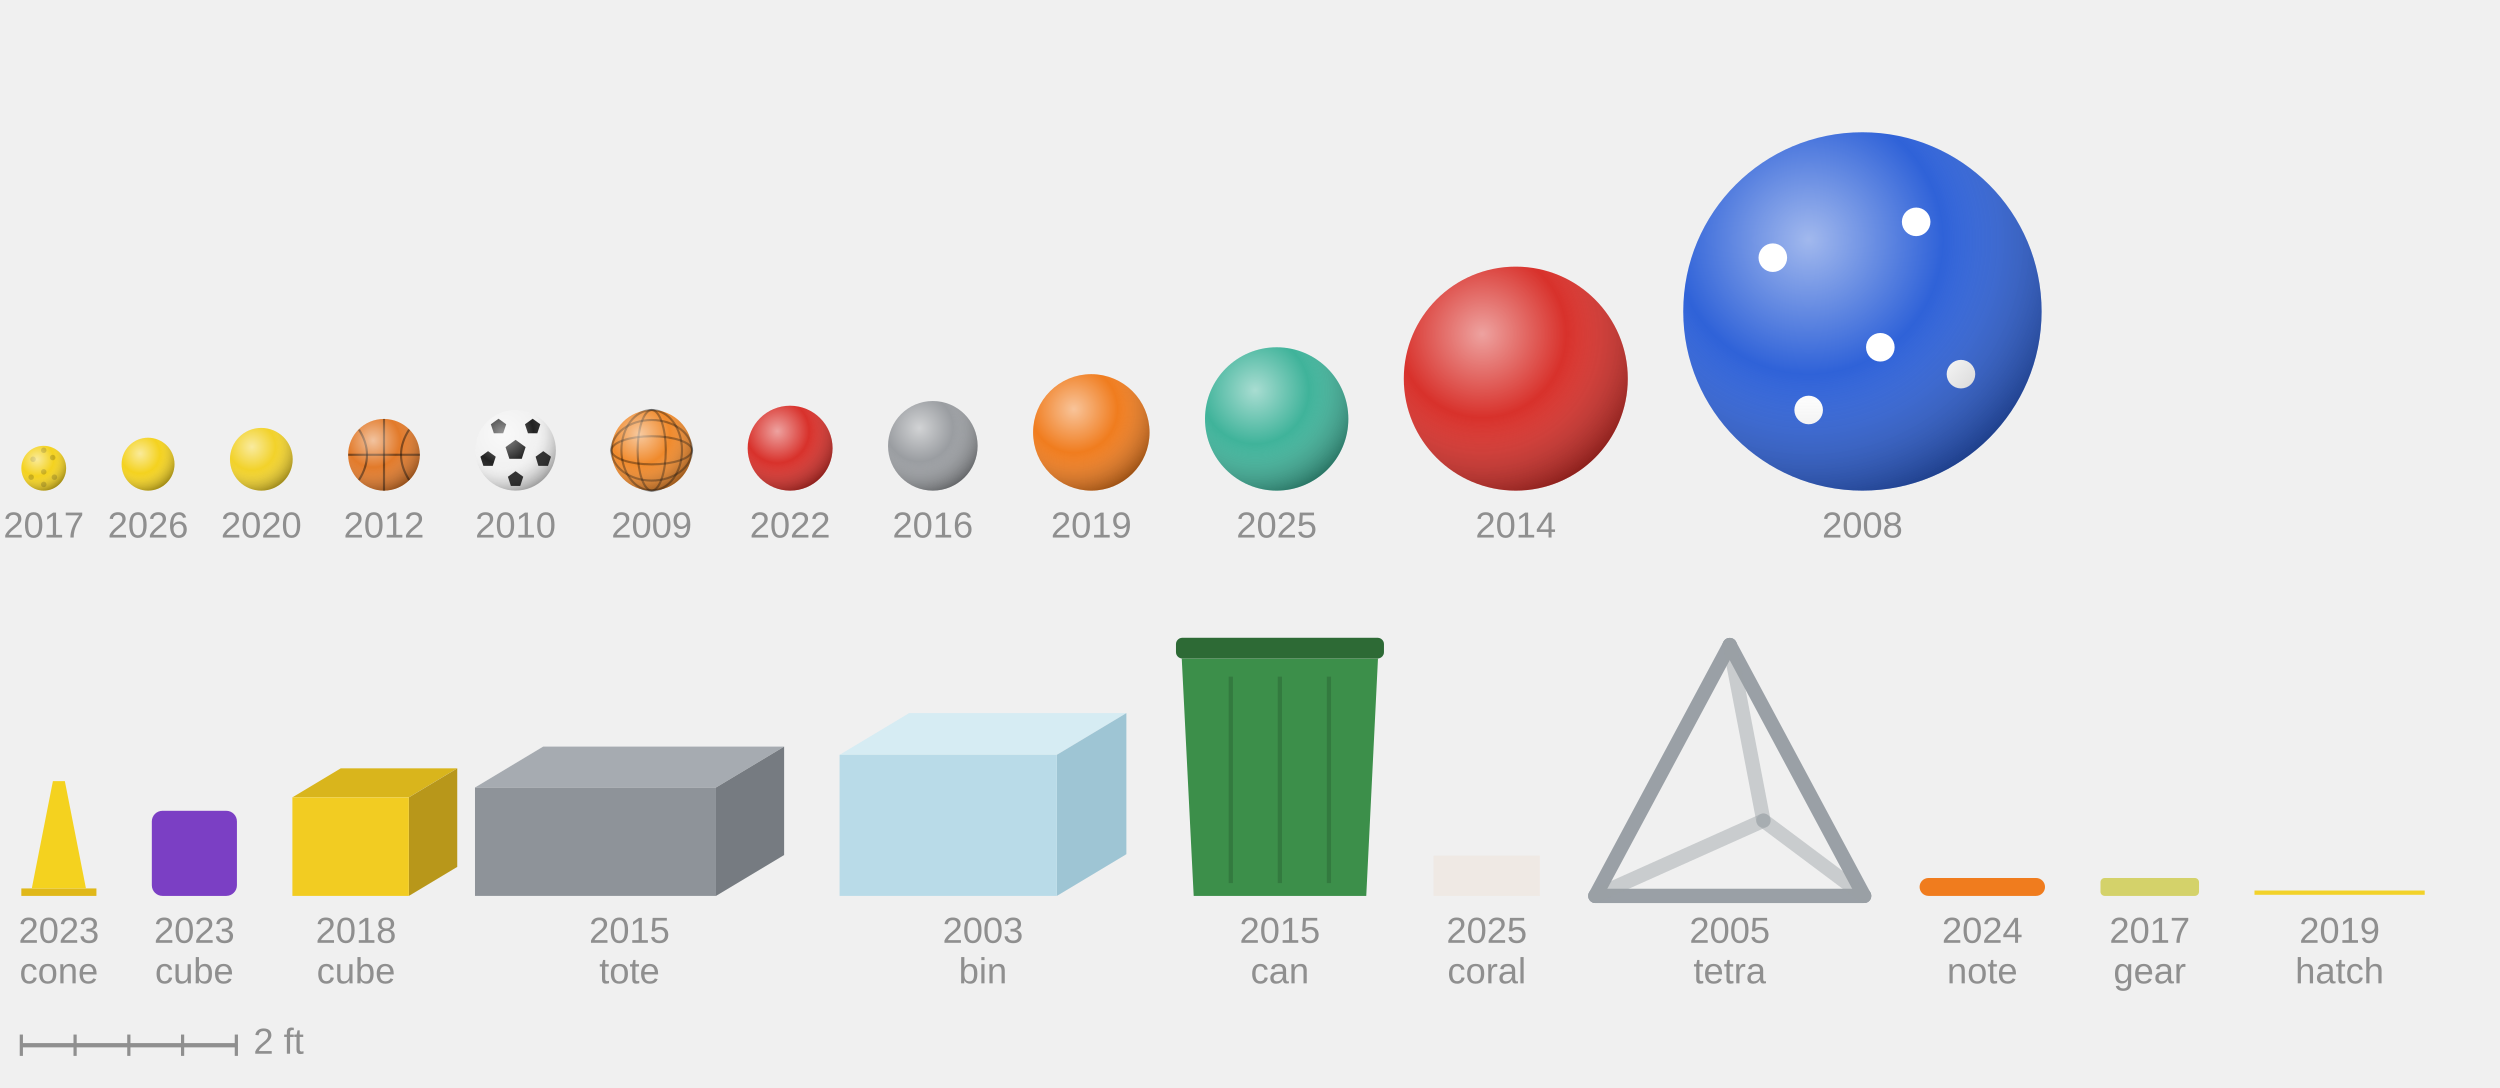
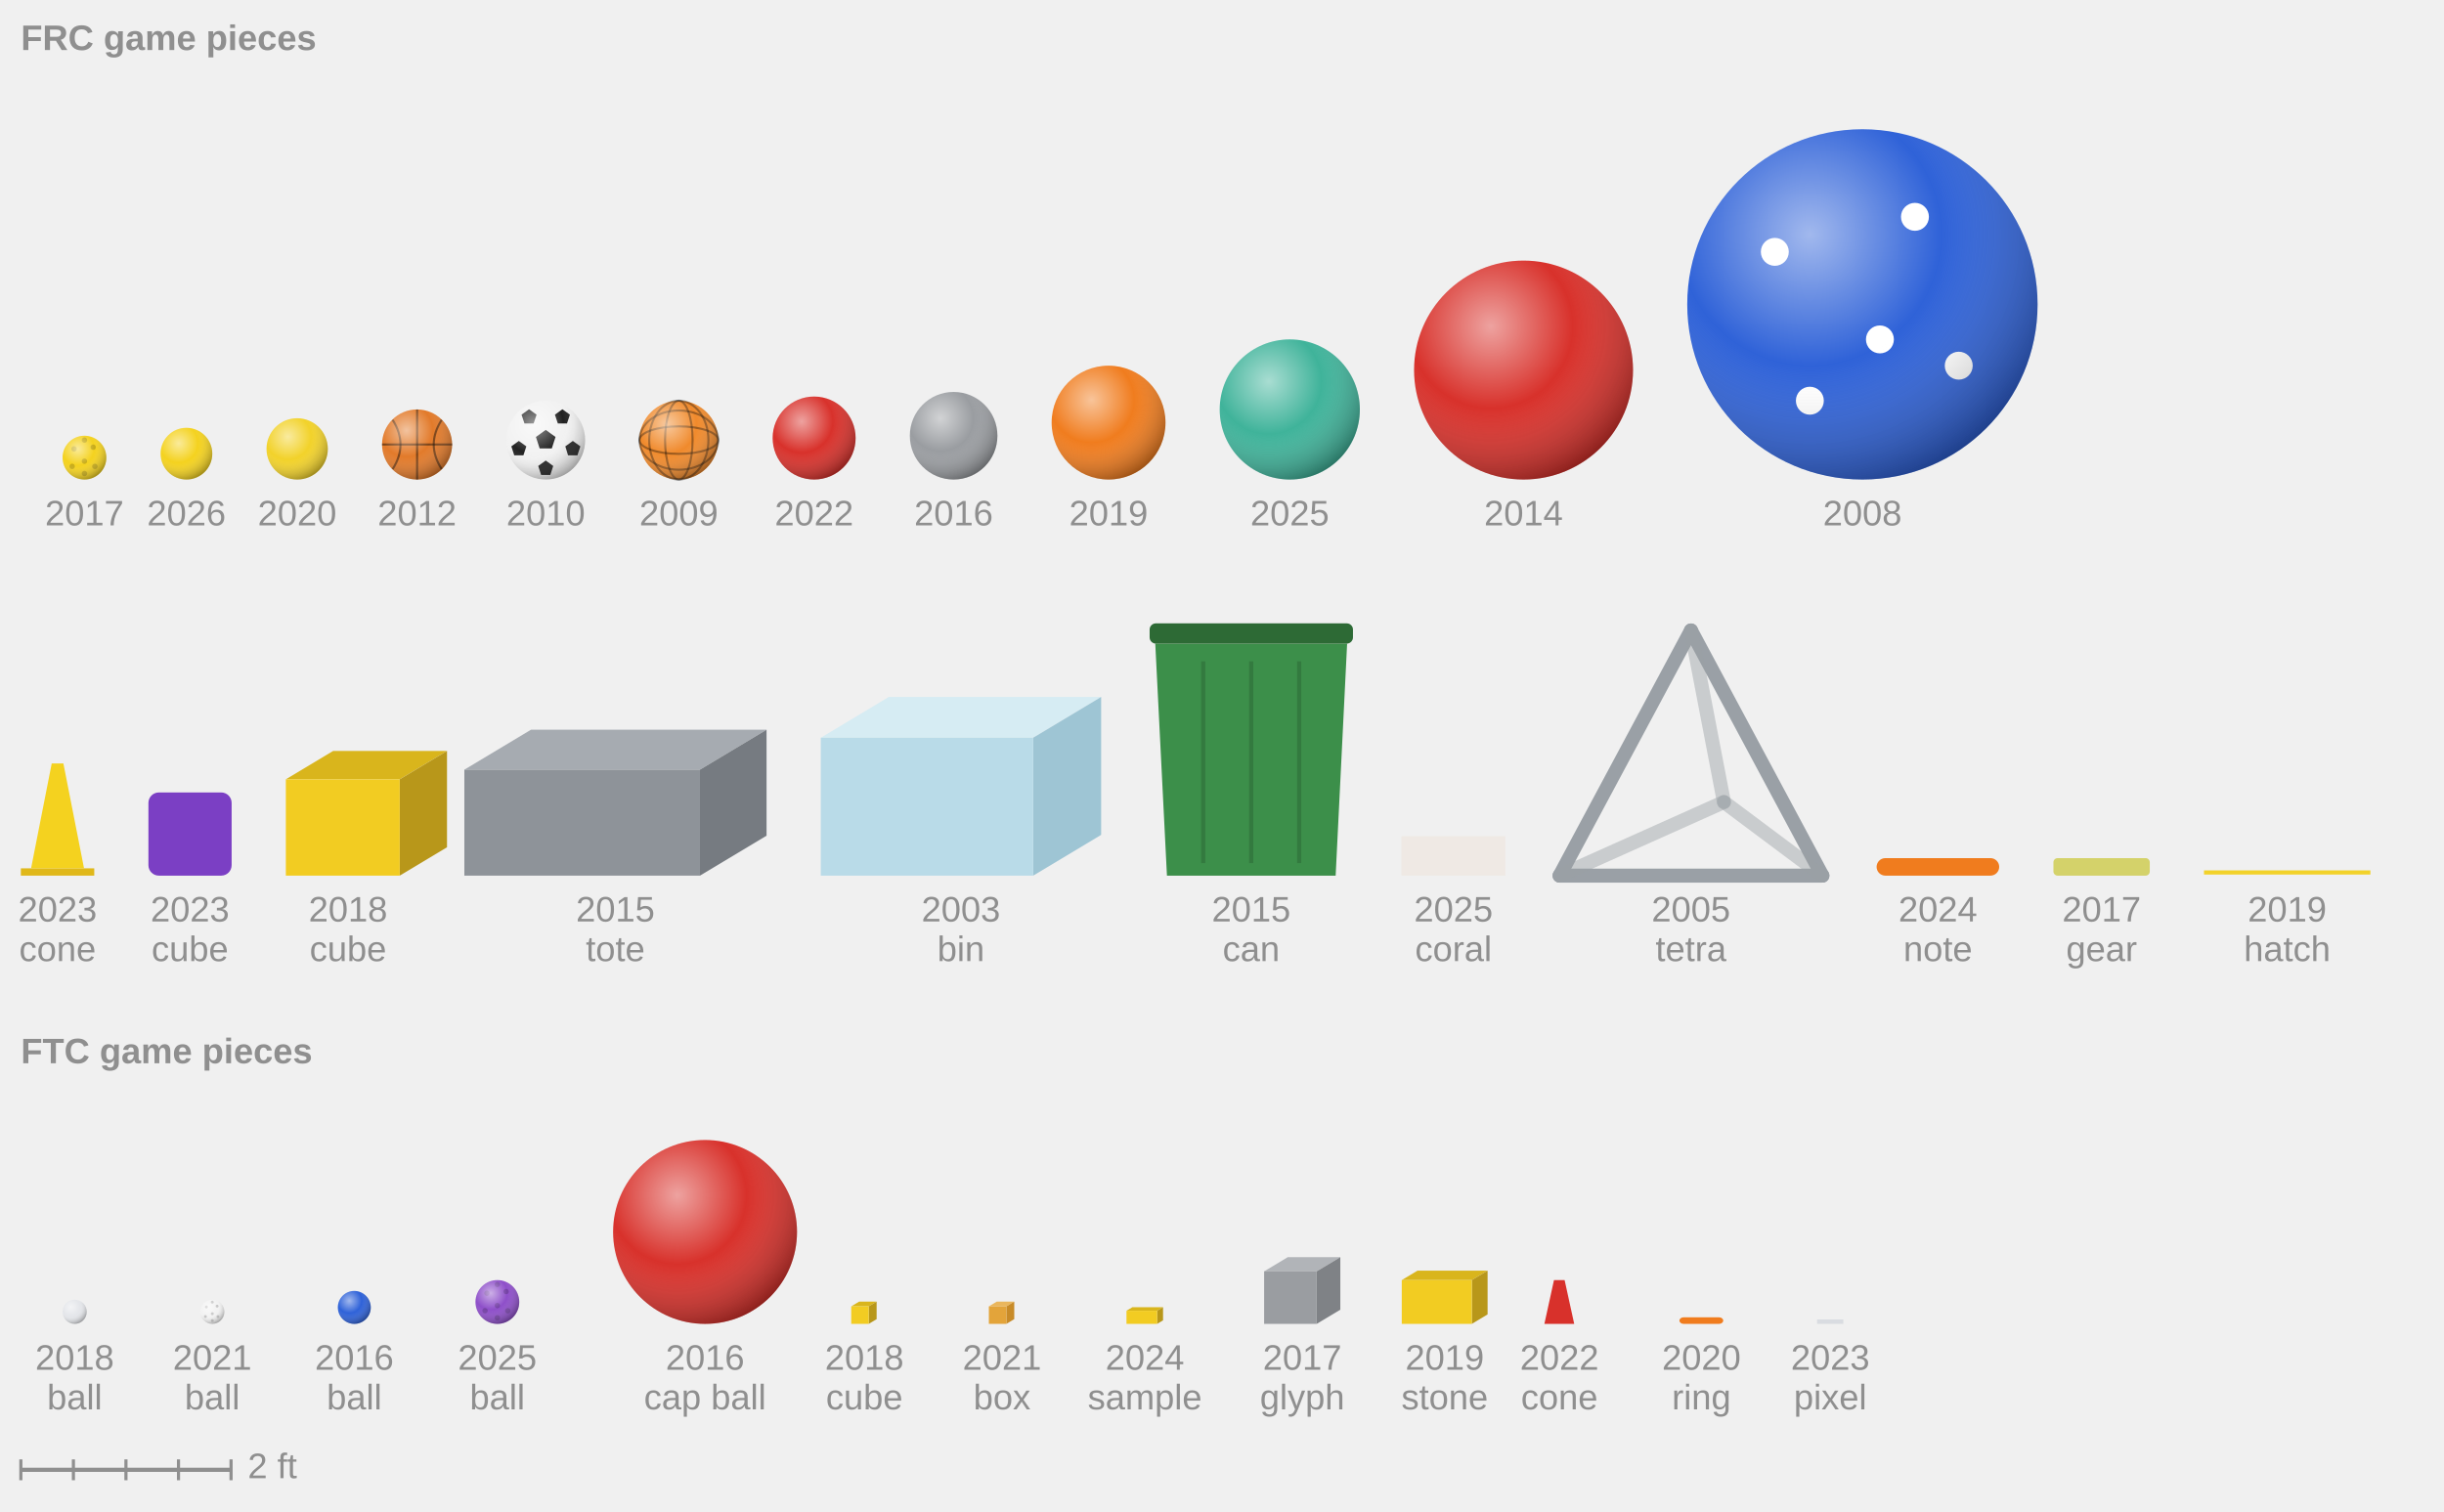
- <svg xmlns="http://www.w3.org/2000/svg" viewBox="0 0 1172 510" width="1172" height="510" font-family="Arial, Helvetica, sans-serif">
+ <svg xmlns="http://www.w3.org/2000/svg" viewBox="0 0 1172 725" width="1172" height="725" font-family="Arial, Helvetica, sans-serif">
  <defs>
    <marker id="a" viewBox="0 0 10 10" refX="9" refY="5" markerWidth="7" markerHeight="7" orient="auto-start-reverse">
      <path d="M0 0L10 5L0 10z" fill="#8f8f8f" />
    </marker>
    <radialGradient id="sh" cx="35%" cy="30%" r="75%">
      <stop offset="0" stop-color="#fff" stop-opacity=".55" />
      <stop offset=".5" stop-color="#fff" stop-opacity="0" />
      <stop offset="1" stop-color="#000" stop-opacity=".35" />
    </radialGradient>
  </defs>
-   <circle cx="20.5" cy="219.5" r="10.5" fill="#f4d21f" />
+   <text x="10.0" y="24.0" fill="#8f8f8f" font-weight="bold" font-size="17" text-anchor="start">FRC game pieces</text>
+   <circle cx="40.5" cy="219.5" r="10.5" fill="#f4d21f" />
  <g fill="#000" fill-opacity=".18">
-     <circle cx="15.5" cy="215.3" r="1.3" />
-     <circle cx="24.7" cy="214.5" r="1.3" />
-     <circle cx="20.5" cy="221.2" r="1.3" />
-     <circle cx="14.6" cy="223.7" r="1.3" />
-     <circle cx="25.5" cy="223.7" r="1.3" />
-     <circle cx="20.5" cy="211.1" r="1.3" />
-     <circle cx="20.5" cy="227.1" r="1.3" />
-   </g>
-   <circle cx="20.5" cy="219.5" r="10.5" fill="url(#sh)" />
-   <text x="20.5" y="252.0" fill="#8f8f8f" font-size="17" text-anchor="middle">2017</text>
-   <circle cx="69.4" cy="217.6" r="12.4" fill="#f4d21f" />
-   <circle cx="69.4" cy="217.6" r="12.4" fill="url(#sh)" />
-   <text x="69.4" y="252.0" fill="#8f8f8f" font-size="17" text-anchor="middle">2026</text>
-   <circle cx="122.5" cy="215.3" r="14.7" fill="#f2d22a" />
-   <circle cx="122.5" cy="215.3" r="14.7" fill="url(#sh)" />
-   <text x="122.5" y="252.0" fill="#8f8f8f" font-size="17" text-anchor="middle">2020</text>
-   <circle cx="180.0" cy="213.2" r="16.8" fill="#e27a2a" />
+     <circle cx="35.5" cy="215.3" r="1.3" />
+     <circle cx="44.7" cy="214.5" r="1.3" />
+     <circle cx="40.5" cy="221.2" r="1.3" />
+     <circle cx="34.6" cy="223.7" r="1.3" />
+     <circle cx="45.5" cy="223.7" r="1.3" />
+     <circle cx="40.5" cy="211.1" r="1.3" />
+     <circle cx="40.5" cy="227.1" r="1.3" />
+   </g>
+   <circle cx="40.5" cy="219.5" r="10.5" fill="url(#sh)" />
+   <text x="40.5" y="252.0" fill="#8f8f8f" font-size="17" text-anchor="middle">2017</text>
+   <circle cx="89.4" cy="217.6" r="12.4" fill="#f4d21f" />
+   <circle cx="89.4" cy="217.6" r="12.4" fill="url(#sh)" />
+   <text x="89.4" y="252.0" fill="#8f8f8f" font-size="17" text-anchor="middle">2026</text>
+   <circle cx="142.5" cy="215.3" r="14.7" fill="#f2d22a" />
+   <circle cx="142.5" cy="215.3" r="14.7" fill="url(#sh)" />
+   <text x="142.5" y="252.0" fill="#8f8f8f" font-size="17" text-anchor="middle">2020</text>
+   <circle cx="200.0" cy="213.2" r="16.8" fill="#e27a2a" />
  <g fill="none" stroke="#000" stroke-opacity=".45" stroke-width="1.0">
-     <line x1="163.222" y1="213.2" x2="196.822" y2="213.2" />
-     <line x1="180.022" y1="196.4" x2="180.022" y2="230.0" />
-     <path d="M168.3 201.4 Q175.8 213.2 168.3 225.0" />
-     <path d="M191.8 201.4 Q184.2 213.2 191.8 225.0" />
-   </g>
-   <circle cx="180.0" cy="213.2" r="16.8" fill="url(#sh)" />
-   <text x="180.0" y="252.0" fill="#8f8f8f" font-size="17" text-anchor="middle">2012</text>
-   <circle cx="241.7" cy="211.1" r="18.9" fill="#f2f2f2" />
-   <polygon points="241.7,206.2 246.4,209.6 244.6,215.1 238.8,215.1 237.0,209.6" fill="#222" />
-   <polygon points="249.7,196.3 253.3,198.9 251.9,203.1 247.5,203.1 246.1,198.9" fill="#222" />
-   <polygon points="254.7,211.5 258.3,214.1 256.9,218.4 252.4,218.4 251.1,214.1" fill="#222" />
-   <polygon points="241.7,220.9 245.3,223.5 243.9,227.8 239.5,227.8 238.1,223.5" fill="#222" />
-   <polygon points="228.8,211.5 232.4,214.1 231.0,218.4 226.6,218.4 225.2,214.1" fill="#222" />
-   <polygon points="233.7,196.3 237.3,198.9 235.9,203.1 231.5,203.1 230.1,198.9" fill="#222" />
-   <circle cx="241.7" cy="211.1" r="18.9" fill="url(#sh)" />
-   <text x="241.7" y="252.0" fill="#8f8f8f" font-size="17" text-anchor="middle">2010</text>
-   <circle cx="305.5" cy="211.1" r="18.9" fill="#f08a2c" />
+     <line x1="183.222" y1="213.2" x2="216.822" y2="213.2" />
+     <line x1="200.022" y1="196.4" x2="200.022" y2="230.0" />
+     <path d="M188.3 201.4 Q195.8 213.2 188.3 225.0" />
+     <path d="M211.8 201.4 Q204.2 213.2 211.8 225.0" />
+   </g>
+   <circle cx="200.0" cy="213.2" r="16.8" fill="url(#sh)" />
+   <text x="200.0" y="252.0" fill="#8f8f8f" font-size="17" text-anchor="middle">2012</text>
+   <circle cx="261.7" cy="211.1" r="18.9" fill="#f2f2f2" />
+   <polygon points="261.7,206.2 266.4,209.6 264.6,215.1 258.8,215.1 257.0,209.6" fill="#222" />
+   <polygon points="269.7,196.3 273.3,198.9 271.9,203.1 267.5,203.1 266.1,198.9" fill="#222" />
+   <polygon points="274.7,211.5 278.3,214.1 276.9,218.4 272.4,218.4 271.1,214.1" fill="#222" />
+   <polygon points="261.7,220.9 265.3,223.5 263.9,227.8 259.5,227.8 258.1,223.5" fill="#222" />
+   <polygon points="248.8,211.5 252.4,214.1 251.0,218.4 246.6,218.4 245.2,214.1" fill="#222" />
+   <polygon points="253.7,196.3 257.3,198.9 255.9,203.1 251.5,203.1 250.1,198.9" fill="#222" />
+   <circle cx="261.7" cy="211.1" r="18.9" fill="url(#sh)" />
+   <text x="261.7" y="252.0" fill="#8f8f8f" font-size="17" text-anchor="middle">2010</text>
+   <circle cx="325.5" cy="211.1" r="18.9" fill="#f08a2c" />
  <g fill="none" stroke="#000" stroke-opacity=".35" stroke-width="1.0">
-     <ellipse cx="305.522" cy="211.1" rx="6.6" ry="18.9" />
-     <ellipse cx="305.522" cy="211.1" rx="14.2" ry="18.9" />
-     <ellipse cx="305.522" cy="211.1" rx="18.9" ry="6.6" />
-     <ellipse cx="305.522" cy="211.1" rx="18.9" ry="14.2" />
-   </g>
-   <circle cx="305.5" cy="211.1" r="18.9" fill="url(#sh)" />
-   <text x="305.5" y="252.0" fill="#8f8f8f" font-size="17" text-anchor="middle">2009</text>
-   <circle cx="370.4" cy="210.1" r="19.9" fill="#d8312b" />
-   <circle cx="370.4" cy="210.1" r="19.9" fill="url(#sh)" />
-   <text x="370.4" y="252.0" fill="#8f8f8f" font-size="17" text-anchor="middle">2022</text>
-   <circle cx="437.3" cy="209.0" r="21.0" fill="#9a9da1" />
-   <circle cx="437.3" cy="209.0" r="21.0" fill="url(#sh)" />
-   <text x="437.3" y="252.0" fill="#8f8f8f" font-size="17" text-anchor="middle">2016</text>
-   <circle cx="511.6" cy="202.7" r="27.3" fill="#f07c1e" />
-   <circle cx="511.6" cy="202.7" r="27.3" fill="url(#sh)" />
-   <text x="511.6" y="252.0" fill="#8f8f8f" font-size="17" text-anchor="middle">2019</text>
-   <circle cx="598.5" cy="196.4" r="33.6" fill="#3fb39a" />
-   <circle cx="598.5" cy="196.4" r="33.6" fill="url(#sh)" />
-   <text x="598.5" y="252.0" fill="#8f8f8f" font-size="17" text-anchor="middle">2025</text>
-   <circle cx="710.6" cy="177.5" r="52.5" fill="#d8312b" />
-   <circle cx="710.6" cy="177.5" r="52.5" fill="url(#sh)" />
-   <text x="710.6" y="252.0" fill="#8f8f8f" font-size="17" text-anchor="middle">2014</text>
-   <circle cx="873.1" cy="146.0" r="84.0" fill="#2f62d8" />
+     <ellipse cx="325.522" cy="211.1" rx="6.6" ry="18.9" />
+     <ellipse cx="325.522" cy="211.1" rx="14.2" ry="18.9" />
+     <ellipse cx="325.522" cy="211.1" rx="18.9" ry="6.6" />
+     <ellipse cx="325.522" cy="211.1" rx="18.9" ry="14.2" />
+   </g>
+   <circle cx="325.5" cy="211.1" r="18.9" fill="url(#sh)" />
+   <text x="325.5" y="252.0" fill="#8f8f8f" font-size="17" text-anchor="middle">2009</text>
+   <circle cx="390.4" cy="210.1" r="19.9" fill="#d8312b" />
+   <circle cx="390.4" cy="210.1" r="19.9" fill="url(#sh)" />
+   <text x="390.4" y="252.0" fill="#8f8f8f" font-size="17" text-anchor="middle">2022</text>
+   <circle cx="457.3" cy="209.0" r="21.0" fill="#9a9da1" />
+   <circle cx="457.3" cy="209.0" r="21.0" fill="url(#sh)" />
+   <text x="457.3" y="252.0" fill="#8f8f8f" font-size="17" text-anchor="middle">2016</text>
+   <circle cx="531.6" cy="202.7" r="27.3" fill="#f07c1e" />
+   <circle cx="531.6" cy="202.7" r="27.3" fill="url(#sh)" />
+   <text x="531.6" y="252.0" fill="#8f8f8f" font-size="17" text-anchor="middle">2019</text>
+   <circle cx="618.5" cy="196.4" r="33.6" fill="#3fb39a" />
+   <circle cx="618.5" cy="196.4" r="33.6" fill="url(#sh)" />
+   <text x="618.5" y="252.0" fill="#8f8f8f" font-size="17" text-anchor="middle">2025</text>
+   <circle cx="730.6" cy="177.5" r="52.5" fill="#d8312b" />
+   <circle cx="730.6" cy="177.5" r="52.5" fill="url(#sh)" />
+   <text x="730.6" y="252.0" fill="#8f8f8f" font-size="17" text-anchor="middle">2014</text>
+   <circle cx="893.1" cy="146.0" r="84.0" fill="#2f62d8" />
  <g fill="#fff">
-     <circle cx="831.1" cy="120.8" r="6.7" />
-     <circle cx="898.3" cy="104.0" r="6.7" />
-     <circle cx="881.5" cy="162.8" r="6.7" />
-     <circle cx="847.9" cy="192.2" r="6.7" />
-     <circle cx="919.3" cy="175.4" r="6.7" />
-   </g>
-   <circle cx="873.1" cy="146.0" r="84.0" fill="url(#sh)" />
-   <text x="873.1" y="252.0" fill="#8f8f8f" font-size="17" text-anchor="middle">2008</text>
+     <circle cx="851.1" cy="120.8" r="6.7" />
+     <circle cx="918.3" cy="104.0" r="6.7" />
+     <circle cx="901.5" cy="162.8" r="6.7" />
+     <circle cx="867.9" cy="192.2" r="6.7" />
+     <circle cx="939.3" cy="175.4" r="6.7" />
+   </g>
+   <circle cx="893.1" cy="146.0" r="84.0" fill="url(#sh)" />
+   <text x="893.1" y="252.0" fill="#8f8f8f" font-size="17" text-anchor="middle">2008</text>
  <rect x="10.0" y="416.5" width="35.2" height="3.5" fill="#e0b81a" />
  <polygon points="14.9,416.5 24.8,366.2 30.4,366.2 40.3,416.5" fill="#f4d21f" />
  <text x="27.6" y="442.0" fill="#8f8f8f" font-size="17" text-anchor="middle">2023</text>
  <text x="27.6" y="461.0" fill="#8f8f8f" font-size="17" text-anchor="middle">cone</text>
  <rect x="71.175" y="380.1" width="39.9" height="39.9" rx="5" fill="#7b3fc4" />
  <text x="91.1" y="442.0" fill="#8f8f8f" font-size="17" text-anchor="middle">2023</text>
  <text x="91.1" y="461.0" fill="#8f8f8f" font-size="17" text-anchor="middle">cube</text>
  <polygon points="137.075,373.8 159.755,360.192 214.355,360.192 191.675,373.8" fill="#d9b51c" />
  <polygon points="191.675,373.8 214.355,360.192 214.355,406.392 191.675,420.0" fill="#b8971a" />
  <rect x="137.075" y="373.8" width="54.6" height="46.2" fill="#f2cc22" />
  <text x="166.9" y="442.0" fill="#8f8f8f" font-size="17" text-anchor="middle">2018</text>
  <text x="166.9" y="461.0" fill="#8f8f8f" font-size="17" text-anchor="middle">cube</text>
  <polygon points="222.675,369.18 254.616,350.015 367.596,350.015 335.655,369.18" fill="#a6abb1" />
  <polygon points="335.655,369.18 367.596,350.015 367.596,400.835 335.655,420.0" fill="#767b81" />
  <rect x="222.675" y="369.18" width="112.98" height="50.82" fill="#8e9399" />
  <text x="295.1" y="442.0" fill="#8f8f8f" font-size="17" text-anchor="middle">2015</text>
  <text x="295.1" y="461.0" fill="#8f8f8f" font-size="17" text-anchor="middle">tote</text>
  <polygon points="393.596,353.85 426.199,334.288 528.048,334.288 495.446,353.85" fill="#d6ecf3" />
  <polygon points="495.446,353.85 528.048,334.288 528.048,400.438 495.446,420.0" fill="#9ec5d4" />
  <rect x="393.596" y="353.85" width="101.85" height="66.15" fill="#b9dbe8" />
  <text x="460.8" y="442.0" fill="#8f8f8f" font-size="17" text-anchor="middle">2003</text>
  <text x="460.8" y="461.0" fill="#8f8f8f" font-size="17" text-anchor="middle">bin</text>
  <path d="M554.0 308.7 L559.6 420.0 L640.5 420.0 L646.0 308.7 Z" fill="#3c8f4a" />
  <rect x="551.3" y="299.0" width="97.5" height="9.7" rx="3" fill="#3c8f4a" style="filter:brightness(.85)" />
  <rect x="551.3" y="299.0" width="97.5" height="9.7" rx="3" fill="#000" fill-opacity=".2" />
  <line x1="577.0" y1="317.2" x2="577.0" y2="414.0" stroke="#000" stroke-opacity=".15" stroke-width="2" />
  <line x1="600.0" y1="317.2" x2="600.0" y2="414.0" stroke="#000" stroke-opacity=".15" stroke-width="2" />
  <line x1="623.0" y1="317.2" x2="623.0" y2="414.0" stroke="#000" stroke-opacity=".15" stroke-width="2" />
  <text x="600.0" y="442.0" fill="#8f8f8f" font-size="17" text-anchor="middle">2015</text>
  <text x="600.0" y="461.0" fill="#8f8f8f" font-size="17" text-anchor="middle">can</text>
  <rect x="672.029" y="401.1" width="49.875" height="18.9" fill="#efe9e4" />
  <text x="697.0" y="442.0" fill="#8f8f8f" font-size="17" text-anchor="middle">2025</text>
  <text x="697.0" y="461.0" fill="#8f8f8f" font-size="17" text-anchor="middle">coral</text>
  <g>
    <line x1="747.9" y1="420.0" x2="873.9" y2="420.0" stroke="#9aa0a6" stroke-width="6.7" stroke-linecap="round" stroke-opacity="1" />
    <line x1="747.9" y1="420.0" x2="810.9" y2="302.4" stroke="#9aa0a6" stroke-width="6.7" stroke-linecap="round" stroke-opacity="1" />
    <line x1="873.9" y1="420.0" x2="810.9" y2="302.4" stroke="#9aa0a6" stroke-width="6.7" stroke-linecap="round" stroke-opacity="1" />
    <line x1="826.7" y1="384.7" x2="810.9" y2="302.4" stroke="#9aa0a6" stroke-width="6.7" stroke-linecap="round" stroke-opacity="0.45" />
    <line x1="747.9" y1="420.0" x2="826.7" y2="384.7" stroke="#9aa0a6" stroke-width="6.7" stroke-linecap="round" stroke-opacity="0.45" />
    <line x1="873.9" y1="420.0" x2="826.7" y2="384.7" stroke="#9aa0a6" stroke-width="6.7" stroke-linecap="round" stroke-opacity="0.45" />
  </g>
  <text x="810.9" y="442.0" fill="#8f8f8f" font-size="17" text-anchor="middle">2005</text>
  <text x="810.9" y="461.0" fill="#8f8f8f" font-size="17" text-anchor="middle">tetra</text>
  <rect x="899.904" y="411.6" width="58.8" height="8.4" rx="4.2" fill="#f07c1e" />
  <text x="929.3" y="442.0" fill="#8f8f8f" font-size="17" text-anchor="middle">2024</text>
  <text x="929.3" y="461.0" fill="#8f8f8f" font-size="17" text-anchor="middle">note</text>
  <rect x="984.704" y="411.6" width="46.2" height="8.4" rx="2" fill="#d4d26a" />
  <text x="1007.8" y="442.0" fill="#8f8f8f" font-size="17" text-anchor="middle">2017</text>
  <text x="1007.8" y="461.0" fill="#8f8f8f" font-size="17" text-anchor="middle">gear</text>
  <rect x="1056.904" y="417.48" width="79.8" height="2" fill="#f2d22a" />
  <text x="1096.8" y="442.0" fill="#8f8f8f" font-size="17" text-anchor="middle">2019</text>
  <text x="1096.8" y="461.0" fill="#8f8f8f" font-size="17" text-anchor="middle">hatch</text>
-   <line x1="10" y1="490" x2="110.8" y2="490" stroke="#8f8f8f" stroke-width="2" />
-   <line x1="10.0" y1="485" x2="10.0" y2="495" stroke="#8f8f8f" stroke-width="1.5" />
-   <line x1="35.2" y1="485" x2="35.2" y2="495" stroke="#8f8f8f" stroke-width="1.5" />
-   <line x1="60.4" y1="485" x2="60.4" y2="495" stroke="#8f8f8f" stroke-width="1.5" />
-   <line x1="85.6" y1="485" x2="85.6" y2="495" stroke="#8f8f8f" stroke-width="1.5" />
-   <line x1="110.8" y1="485" x2="110.8" y2="495" stroke="#8f8f8f" stroke-width="1.5" />
-   <text x="118.8" y="494.0" fill="#8f8f8f" font-size="17" text-anchor="start">2 ft</text>
+   <text x="10.0" y="510.0" fill="#8f8f8f" font-weight="bold" font-size="17" text-anchor="start">FTC game pieces</text>
+   <circle cx="35.8" cy="629.2" r="5.8" fill="#e4e6ea" />
+   <circle cx="35.8" cy="629.2" r="5.8" fill="url(#sh)" />
+   <text x="35.8" y="657.0" fill="#8f8f8f" font-size="17" text-anchor="middle">2018</text>
+   <text x="35.8" y="676.0" fill="#8f8f8f" font-size="17" text-anchor="middle">ball</text>
+   <circle cx="101.8" cy="629.2" r="5.8" fill="#f2f2f2" />
+   <g fill="#000" fill-opacity=".18">
+     <circle cx="99.0" cy="626.9" r="0.7" />
+     <circle cx="104.1" cy="626.5" r="0.7" />
+     <circle cx="101.8" cy="630.1" r="0.7" />
+     <circle cx="98.5" cy="631.5" r="0.7" />
+     <circle cx="104.5" cy="631.5" r="0.7" />
+     <circle cx="101.8" cy="624.6" r="0.7" />
+     <circle cx="101.8" cy="633.4" r="0.7" />
+   </g>
+   <circle cx="101.8" cy="629.2" r="5.8" fill="url(#sh)" />
+   <text x="101.8" y="657.0" fill="#8f8f8f" font-size="17" text-anchor="middle">2021</text>
+   <text x="101.8" y="676.0" fill="#8f8f8f" font-size="17" text-anchor="middle">ball</text>
+   <circle cx="169.9" cy="627.1" r="7.9" fill="#2f62d8" />
+   <circle cx="169.9" cy="627.1" r="7.9" fill="url(#sh)" />
+   <text x="169.9" y="657.0" fill="#8f8f8f" font-size="17" text-anchor="middle">2016</text>
+   <text x="169.9" y="676.0" fill="#8f8f8f" font-size="17" text-anchor="middle">ball</text>
+   <circle cx="238.5" cy="624.5" r="10.5" fill="#8e4fc9" />
+   <g fill="#000" fill-opacity=".18">
+     <circle cx="233.5" cy="620.3" r="1.3" />
+     <circle cx="242.7" cy="619.5" r="1.3" />
+     <circle cx="238.5" cy="626.2" r="1.3" />
+     <circle cx="232.6" cy="628.7" r="1.3" />
+     <circle cx="243.5" cy="628.7" r="1.3" />
+     <circle cx="238.5" cy="616.1" r="1.3" />
+     <circle cx="238.5" cy="632.1" r="1.3" />
+   </g>
+   <circle cx="238.5" cy="624.5" r="10.5" fill="url(#sh)" />
+   <text x="238.5" y="657.0" fill="#8f8f8f" font-size="17" text-anchor="middle">2025</text>
+   <text x="238.5" y="676.0" fill="#8f8f8f" font-size="17" text-anchor="middle">ball</text>
+   <circle cx="338.1" cy="590.9" r="44.1" fill="#d8312b" />
+   <circle cx="338.1" cy="590.9" r="44.1" fill="url(#sh)" />
+   <text x="338.1" y="657.0" fill="#8f8f8f" font-size="17" text-anchor="middle">2016</text>
+   <text x="338.1" y="676.0" fill="#8f8f8f" font-size="17" text-anchor="middle">cap ball</text>
+   <polygon points="408.2,626.6 411.98,624.332 420.38,624.332 416.6,626.6" fill="#d9b51c" />
+   <polygon points="416.6,626.6 420.38,624.332 420.38,632.732 416.6,635.0" fill="#b8971a" />
+   <rect x="408.2" y="626.6" width="8.4" height="8.4" fill="#f2cc22" />
+   <text x="414.5" y="657.0" fill="#8f8f8f" font-size="17" text-anchor="middle">2018</text>
+   <text x="414.5" y="676.0" fill="#8f8f8f" font-size="17" text-anchor="middle">cube</text>
+   <polygon points="474.2,626.6 477.98,624.332 486.38,624.332 482.6,626.6" fill="#eab65c" />
+   <polygon points="482.6,626.6 486.38,624.332 486.38,632.732 482.6,635.0" fill="#c88b28" />
+   <rect x="474.2" y="626.6" width="8.4" height="8.4" fill="#e3a43a" />
+   <text x="480.5" y="657.0" fill="#8f8f8f" font-size="17" text-anchor="middle">2021</text>
+   <text x="480.5" y="676.0" fill="#8f8f8f" font-size="17" text-anchor="middle">box</text>
+   <polygon points="540.2,628.7 543.035,626.999 557.735,626.999 554.9,628.7" fill="#d9b51c" />
+   <polygon points="554.9,628.7 557.735,626.999 557.735,633.299 554.9,635.0" fill="#b8971a" />
+   <rect x="540.2" y="628.7" width="14.7" height="6.3" fill="#f2cc22" />
+   <text x="549.0" y="657.0" fill="#8f8f8f" font-size="17" text-anchor="middle">2024</text>
+   <text x="549.0" y="676.0" fill="#8f8f8f" font-size="17" text-anchor="middle">sample</text>
+   <polygon points="606.2,609.8 617.54,602.996 642.74,602.996 631.4,609.8" fill="#b1b4b8" />
+   <polygon points="631.4,609.8 642.74,602.996 642.74,628.196 631.4,635.0" fill="#7f8286" />
+   <rect x="606.2" y="609.8" width="25.2" height="25.2" fill="#9a9da1" />
+   <text x="624.5" y="657.0" fill="#8f8f8f" font-size="17" text-anchor="middle">2017</text>
+   <text x="624.5" y="676.0" fill="#8f8f8f" font-size="17" text-anchor="middle">glyph</text>
+   <polygon points="672.2,614.0 679.76,609.464 713.36,609.464 705.8,614.0" fill="#d9b51c" />
+   <polygon points="705.8,614.0 713.36,609.464 713.36,630.464 705.8,635.0" fill="#b8971a" />
+   <rect x="672.2" y="614.0" width="33.6" height="21.0" fill="#f2cc22" />
+   <text x="692.8" y="657.0" fill="#8f8f8f" font-size="17" text-anchor="middle">2019</text>
+   <text x="692.8" y="676.0" fill="#8f8f8f" font-size="17" text-anchor="middle">stone</text>
+   <polygon points="740.6,635.0 745.2,614.0 750.3,614.0 754.9,635.0" fill="#d8312b" />
+   <text x="747.8" y="657.0" fill="#8f8f8f" font-size="17" text-anchor="middle">2022</text>
+   <text x="747.8" y="676.0" fill="#8f8f8f" font-size="17" text-anchor="middle">cone</text>
+   <rect x="805.36" y="631.85" width="21.0" height="3.15" rx="2" fill="#f07c1e" />
+   <text x="815.9" y="657.0" fill="#8f8f8f" font-size="17" text-anchor="middle">2020</text>
+   <text x="815.9" y="676.0" fill="#8f8f8f" font-size="17" text-anchor="middle">ring</text>
+   <rect x="871.36" y="632.9" width="12.6" height="2.1" fill="#d9dce1" />
+   <text x="877.7" y="657.0" fill="#8f8f8f" font-size="17" text-anchor="middle">2023</text>
+   <text x="877.7" y="676.0" fill="#8f8f8f" font-size="17" text-anchor="middle">pixel</text>
+   <line x1="10" y1="705" x2="110.8" y2="705" stroke="#8f8f8f" stroke-width="2" />
+   <line x1="10.0" y1="700" x2="10.0" y2="710" stroke="#8f8f8f" stroke-width="1.5" />
+   <line x1="35.2" y1="700" x2="35.2" y2="710" stroke="#8f8f8f" stroke-width="1.5" />
+   <line x1="60.4" y1="700" x2="60.4" y2="710" stroke="#8f8f8f" stroke-width="1.5" />
+   <line x1="85.6" y1="700" x2="85.6" y2="710" stroke="#8f8f8f" stroke-width="1.5" />
+   <line x1="110.8" y1="700" x2="110.8" y2="710" stroke="#8f8f8f" stroke-width="1.5" />
+   <text x="118.8" y="709.0" fill="#8f8f8f" font-size="17" text-anchor="start">2 ft</text>
</svg>
